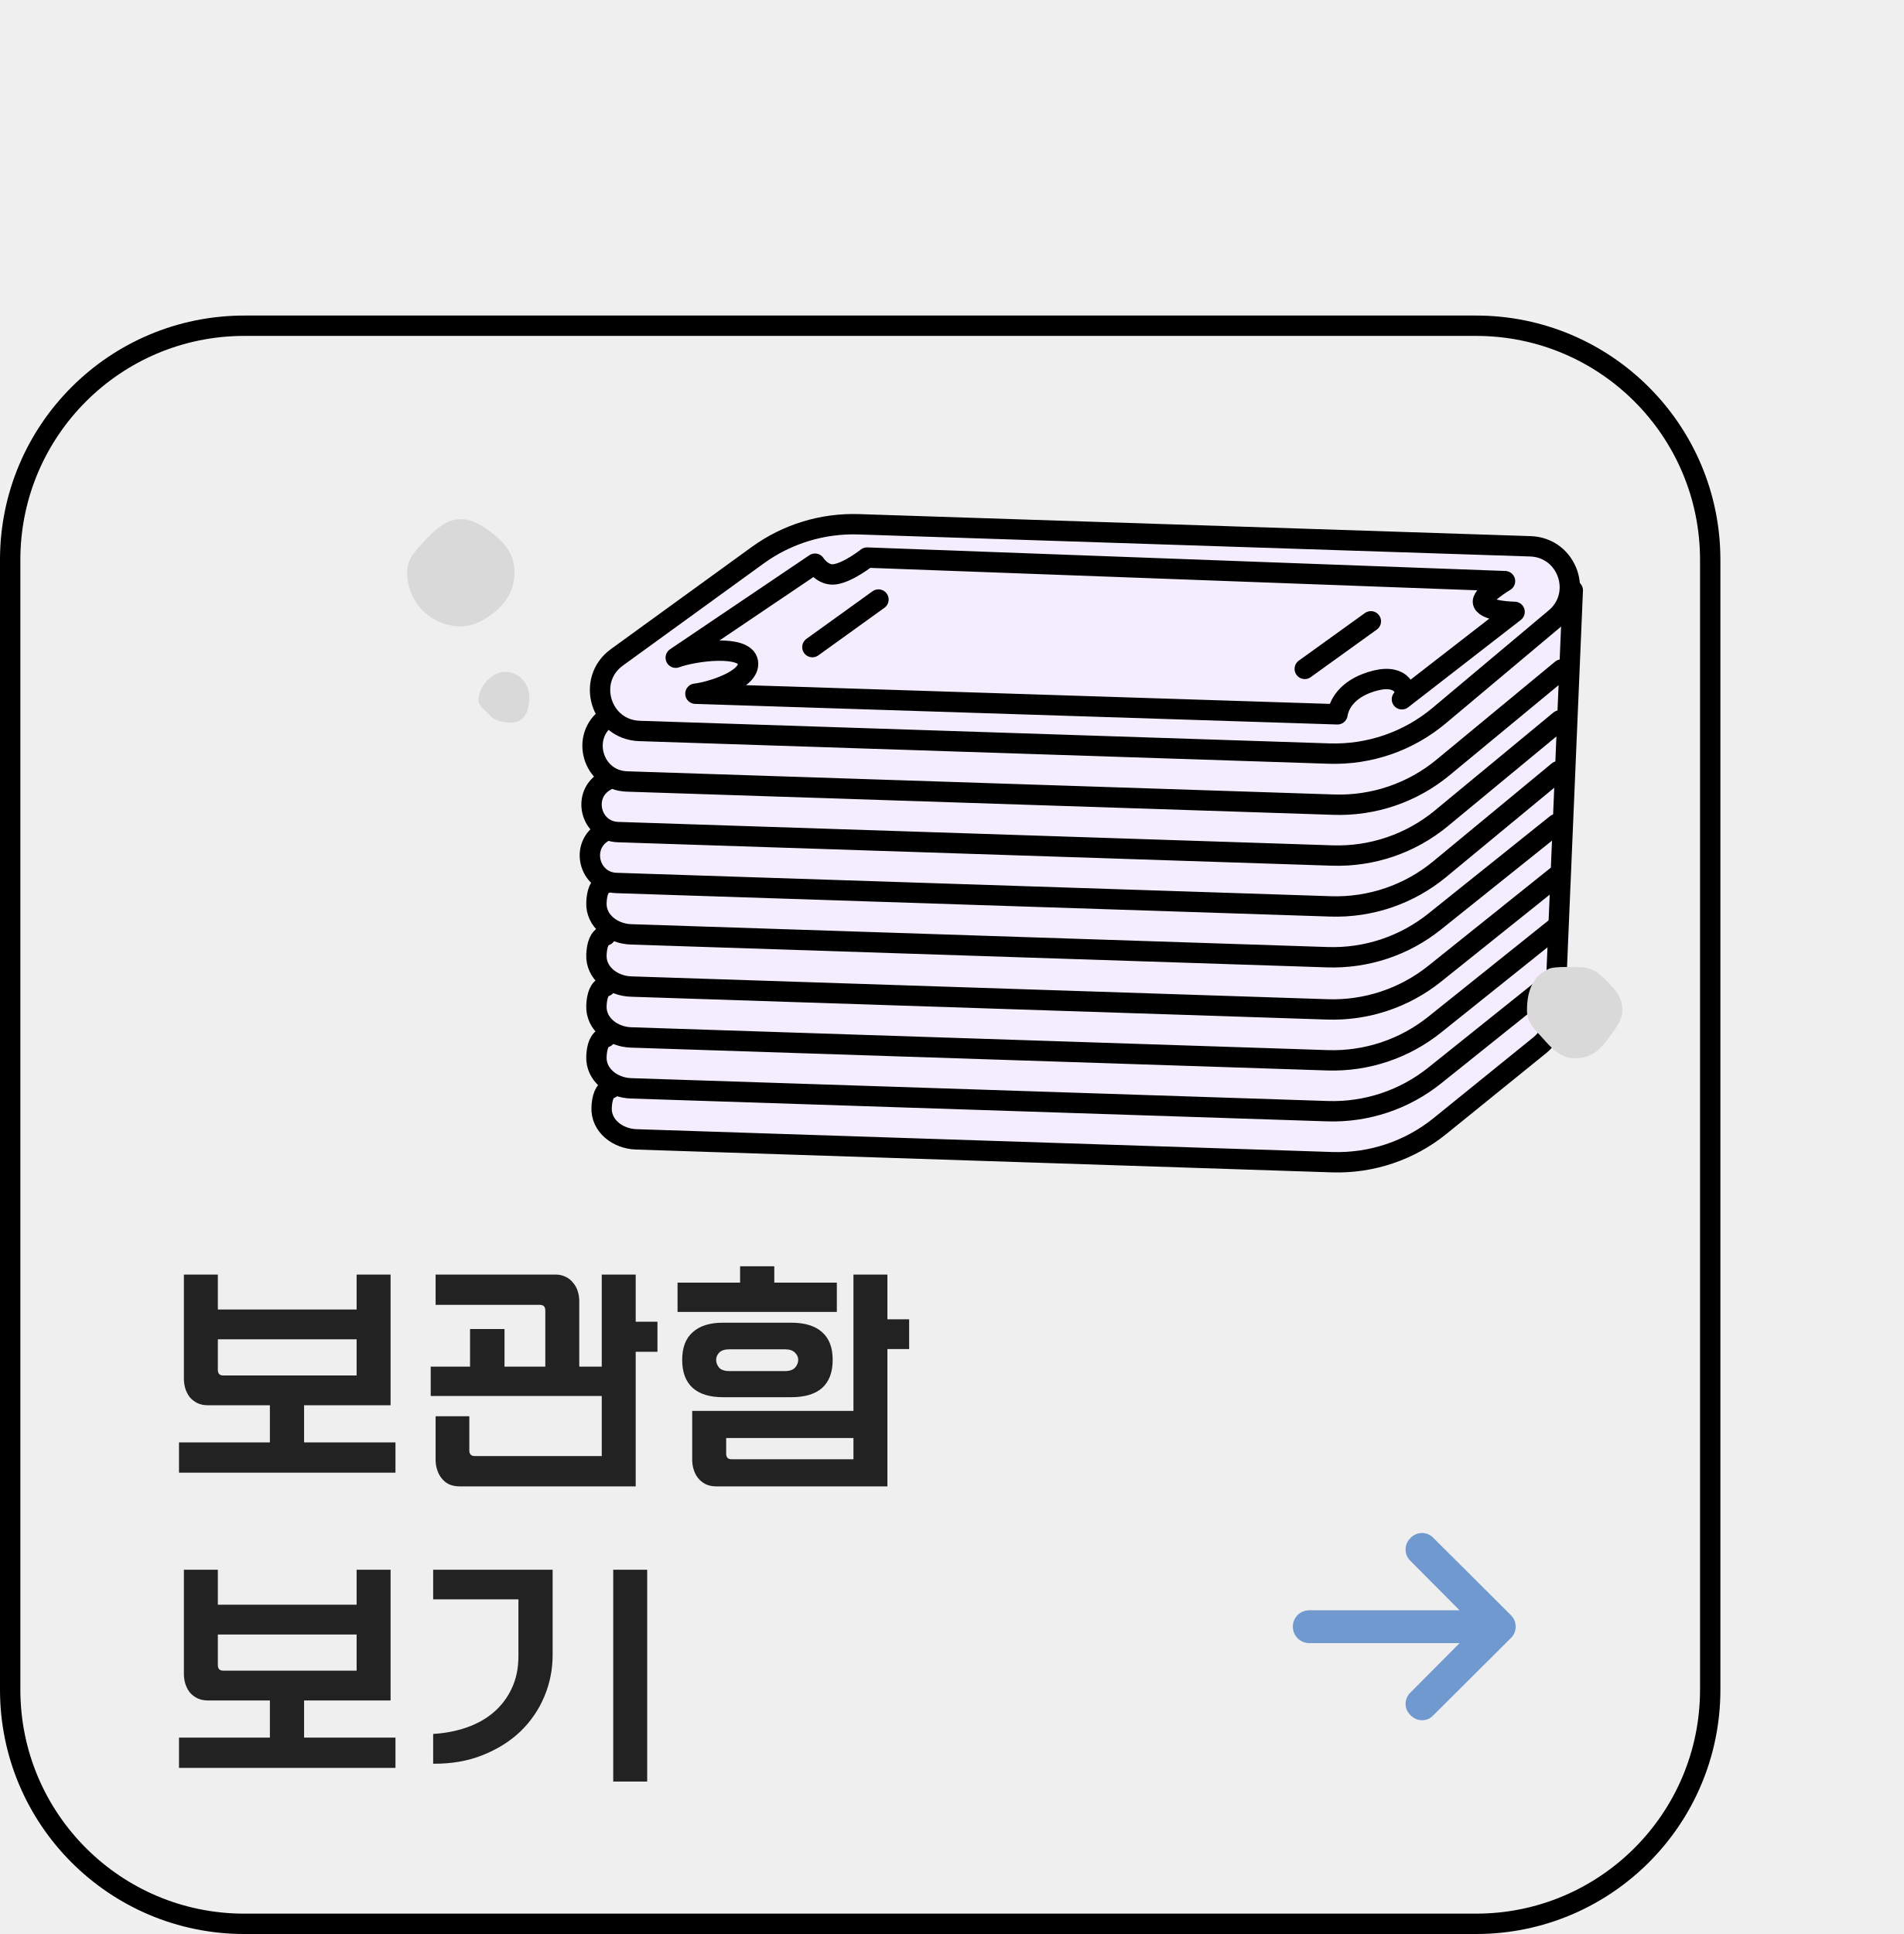
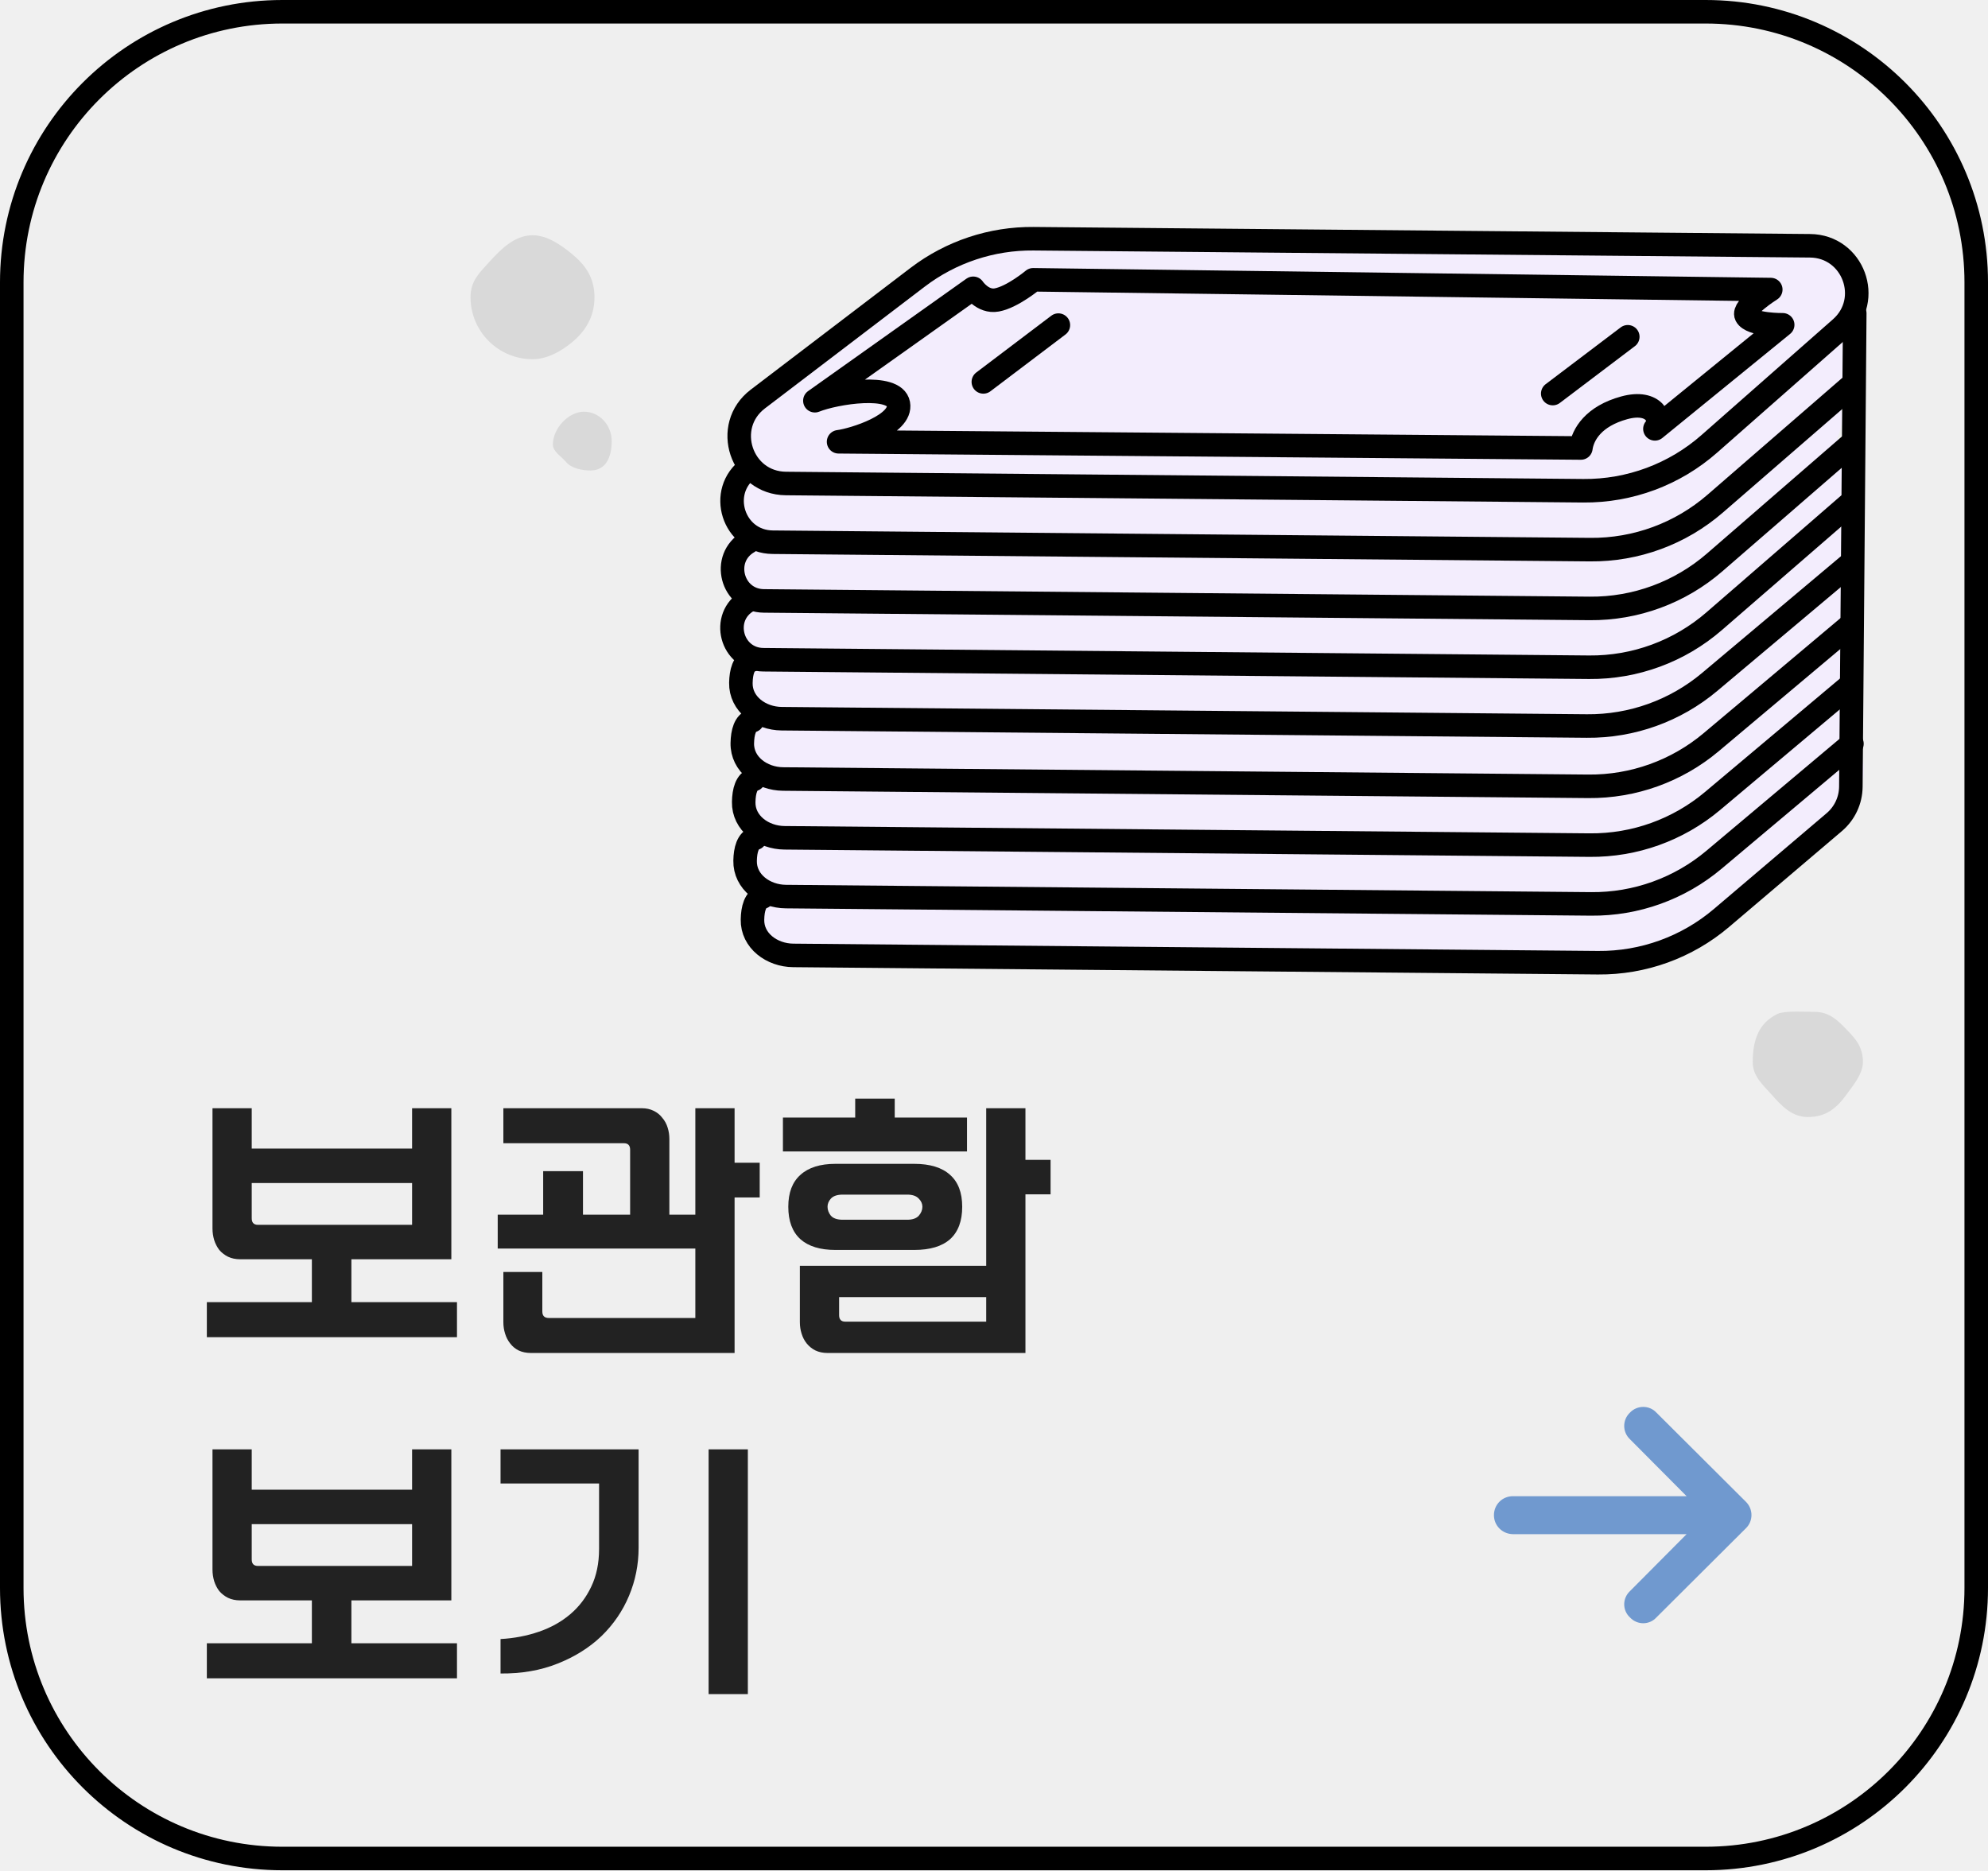
- <svg xmlns="http://www.w3.org/2000/svg" width="187" height="190" viewBox="0 0 187 190" fill="none">
-   <rect x="1" y="32" width="167" height="157" rx="23" fill="#EFEFEF" stroke="black" stroke-width="2" />
-   <path d="M17.584 144.68V141.704H26.512V138.056H20.416C20.032 138.056 19.688 137.984 19.384 137.84C19.096 137.696 18.848 137.504 18.64 137.264C18.448 137.008 18.304 136.728 18.208 136.424C18.112 136.104 18.064 135.776 18.064 135.44V125.216H21.4V128.648H35.032V125.216H38.368V138.056H29.872V141.704H38.848V144.68H17.584ZM35.032 135.128V131.576H21.4V134.576C21.4 134.944 21.576 135.128 21.928 135.128H35.032ZM42.791 128.192V125.216H54.551C54.935 125.216 55.271 125.288 55.559 125.432C55.863 125.576 56.111 125.776 56.303 126.032C56.511 126.272 56.663 126.552 56.759 126.872C56.855 127.176 56.903 127.496 56.903 127.832V134.264H59.111V125.216H62.447V129.848H64.583V132.8H62.447V146.024H45.143C44.743 146.024 44.391 145.952 44.087 145.808C43.799 145.664 43.559 145.464 43.367 145.208C43.175 144.968 43.031 144.688 42.935 144.368C42.839 144.064 42.791 143.744 42.791 143.408V139.136H46.103V142.496C46.103 142.864 46.287 143.048 46.655 143.048H59.111V137.144H42.311V134.264H46.175V130.568H49.559V134.264H53.567V128.744C53.567 128.376 53.391 128.192 53.039 128.192H42.791ZM87.173 125.216V129.608H89.309V132.536H87.173V146.024H70.349C69.965 146.024 69.621 145.952 69.317 145.808C69.029 145.664 68.781 145.464 68.573 145.208C68.381 144.968 68.237 144.688 68.141 144.368C68.045 144.064 67.997 143.744 67.997 143.408V138.608H83.837V125.216H87.173ZM71.021 129.944H77.717C79.061 129.944 80.077 130.256 80.765 130.88C81.453 131.488 81.797 132.392 81.797 133.592C81.797 134.808 81.453 135.728 80.765 136.352C80.077 136.96 79.061 137.264 77.717 137.264H71.021C69.725 137.264 68.733 136.96 68.045 136.352C67.357 135.728 67.013 134.808 67.013 133.592C67.013 132.392 67.357 131.488 68.045 130.88C68.733 130.256 69.725 129.944 71.021 129.944ZM66.557 126.008V128.888H82.205V126.008H76.061V124.4H72.701V126.008H66.557ZM71.861 143.36H83.837V141.272H71.333V142.808C71.333 143.176 71.509 143.36 71.861 143.36ZM71.645 134.696H77.117C77.565 134.696 77.893 134.584 78.101 134.36C78.309 134.12 78.413 133.864 78.413 133.592C78.413 133.336 78.309 133.104 78.101 132.896C77.893 132.672 77.565 132.56 77.117 132.56H71.645C71.181 132.56 70.845 132.672 70.637 132.896C70.445 133.104 70.349 133.336 70.349 133.592C70.349 133.864 70.445 134.12 70.637 134.36C70.845 134.584 71.181 134.696 71.645 134.696ZM17.584 173.68V170.704H26.512V167.056H20.416C20.032 167.056 19.688 166.984 19.384 166.84C19.096 166.696 18.848 166.504 18.64 166.264C18.448 166.008 18.304 165.728 18.208 165.424C18.112 165.104 18.064 164.776 18.064 164.44V154.216H21.4V157.648H35.032V154.216H38.368V167.056H29.872V170.704H38.848V173.68H17.584ZM35.032 164.128V160.576H21.4V163.576C21.4 163.944 21.576 164.128 21.928 164.128H35.032ZM42.551 157.12V154.216H54.287V162.592C54.287 164.016 54.015 165.376 53.471 166.672C52.927 167.968 52.143 169.112 51.119 170.104C50.095 171.08 48.855 171.856 47.399 172.432C45.959 173.008 44.343 173.288 42.551 173.272V170.344C43.703 170.28 44.791 170.072 45.815 169.72C46.839 169.368 47.727 168.872 48.479 168.232C49.231 167.592 49.823 166.816 50.255 165.904C50.703 164.976 50.927 163.904 50.927 162.688V157.12H42.551ZM60.239 154.216H63.575V175.024H60.239V154.216Z" fill="#222222" />
-   <path d="M138.566 151.09C137.91 151.705 137.91 152.744 138.566 153.359L143.379 158.199L128.613 158.199C127.711 158.199 127 158.91 127 159.812C127 160.701 127.711 161.412 128.613 161.426L143.379 161.426L138.566 166.266C137.91 166.881 137.91 167.906 138.566 168.508C139.182 169.164 140.207 169.164 140.809 168.508L148.41 160.934C149.053 160.318 149.053 159.293 148.41 158.664L140.809 151.09C140.207 150.447 139.182 150.447 138.566 151.09Z" fill="#7099CF" />
-   <path d="M74.284 60.104C77.16 58.018 80.65 56.949 84.201 57.065L150.185 59.23C153.852 59.35 155.435 63.932 152.625 66.291L152.575 66.332C153.185 67.481 153.247 68.908 152.588 70.119C154.053 71.325 154.534 73.522 153.522 75.236C154.292 76.596 154.278 78.38 153.181 79.725C154.278 81.12 154.422 83.204 153.18 84.725C154.255 86.091 154.416 88.118 153.256 89.631C154.551 91.179 154.629 93.654 152.855 95.218C154.542 96.722 154.807 99.586 152.776 101.291L141.381 110.856C138.361 113.391 134.511 114.722 130.57 114.592L62.82 112.37C59.145 112.249 57.626 107.709 60.294 105.38C58.807 104.05 58.443 101.66 59.744 99.967C58.578 98.566 58.41 96.41 59.666 94.873C58.569 93.472 58.438 91.376 59.666 89.873C58.684 88.618 58.475 86.805 59.325 85.36C58.669 84.193 58.592 82.716 59.259 81.482C57.447 79.987 57.163 76.971 59.277 75.27C58.412 73.637 58.653 71.437 60.452 70.133L74.284 60.104Z" fill="#F3EDFD" />
-   <path d="M60.602 64.575L74.435 54.544C77.312 52.458 80.801 51.389 84.352 51.506L150.336 53.67C154.003 53.791 155.587 58.373 152.776 60.732L141.381 70.297C138.361 72.832 134.511 74.162 130.57 74.033L62.819 71.811C59.011 71.686 57.518 66.812 60.602 64.575Z" fill="#F3EDFD" stroke="black" stroke-width="2" stroke-linecap="round" stroke-linejoin="round" />
-   <path d="M153.391 65.778L141.759 75.393C138.752 77.879 134.94 79.18 131.041 79.052L61.578 76.773C58.22 76.663 56.953 72.33 59.722 70.428" stroke="black" stroke-width="2" stroke-linecap="round" stroke-linejoin="round" />
-   <path d="M153.227 70.774L141.595 80.389C138.588 82.875 134.776 84.176 130.877 84.048L60.709 81.746C57.973 81.657 57.111 78.01 59.516 76.705" stroke="black" stroke-width="2" stroke-linecap="round" stroke-linejoin="round" />
-   <path d="M153.064 75.772L141.431 85.387C138.424 87.873 134.612 89.174 130.713 89.046L60.545 86.745C57.809 86.655 56.947 83.008 59.353 81.703" stroke="black" stroke-width="2" stroke-linecap="round" stroke-linejoin="round" />
-   <path d="M152.893 80.955L140.933 90.534C137.954 92.921 134.221 94.163 130.406 94.038L61.979 91.793C60.176 91.734 58.511 90.466 58.59 88.664C58.631 87.727 58.869 86.943 59.489 86.776" stroke="black" stroke-width="2" stroke-linecap="round" stroke-linejoin="round" />
-   <path d="M152.893 96.082L140.933 105.661C137.954 108.047 134.221 109.29 130.406 109.165L61.979 106.92C60.176 106.861 58.511 105.593 58.59 103.791C58.631 102.854 58.869 102.07 59.489 101.903" stroke="black" stroke-width="2" stroke-linecap="round" stroke-linejoin="round" />
-   <path d="M152.893 91.082L140.933 100.661C137.954 103.047 134.221 104.29 130.406 104.165L61.979 101.92C60.176 101.861 58.511 100.593 58.59 98.791C58.631 97.854 58.869 97.07 59.489 96.903" stroke="black" stroke-width="2" stroke-linecap="round" stroke-linejoin="round" />
-   <path d="M152.893 86.082L140.933 95.662C137.954 98.047 134.221 99.29 130.406 99.165L61.979 96.92C60.176 96.861 58.511 95.593 58.59 93.791C58.631 92.854 58.869 92.07 59.489 91.903" stroke="black" stroke-width="2" stroke-linecap="round" stroke-linejoin="round" />
-   <path d="M154.5 57.999L152.732 99.749C152.683 100.895 152.145 101.966 151.253 102.688L141.46 110.619C138.471 113.04 134.71 114.302 130.866 114.176L62.488 111.933C60.685 111.874 59.02 110.606 59.099 108.804C59.14 107.867 59.378 107.083 59.999 106.916" stroke="black" stroke-width="2" stroke-linecap="round" stroke-linejoin="round" />
-   <path d="M73.473 65.052C73.187 63.286 68.16 63.949 66.38 64.614L80.062 55.378C80.062 55.378 80.836 56.61 82.042 56.416C83.392 56.2 85.175 54.777 85.175 54.777L147.842 57.093C147.842 57.093 145.373 58.562 145.699 59.252C146.091 60.082 148.783 60.112 148.783 60.112L137.715 68.699C138.429 67.979 137.763 66.199 135.15 66.849C132.537 67.498 131.574 69.013 131.385 70.176L68.312 68.152C69.648 68.011 73.759 66.818 73.473 65.052Z" stroke="black" stroke-width="2" stroke-linecap="round" stroke-linejoin="round" />
-   <path d="M79.803 63.574L86.295 58.899" stroke="black" stroke-width="2" stroke-linecap="round" stroke-linejoin="round" />
-   <path d="M128.171 65.713L134.663 61.038" stroke="black" stroke-width="2" stroke-linecap="round" stroke-linejoin="round" />
-   <path d="M50.537 56.268C50.537 57.921 49.776 59.167 48.585 60.133C47.68 60.868 46.525 61.537 45.268 61.537C42.359 61.537 40 59.178 40 56.268C40 54.906 40.712 54.239 41.561 53.304C42.525 52.242 43.721 51 45.268 51C46.525 51 47.68 51.826 48.585 52.561C49.776 53.527 50.537 54.616 50.537 56.268Z" fill="#D9D9D9" />
-   <path d="M52 68.5C52 69.881 51.498 71 50.194 71C49.473 71 48.544 70.805 48.111 70.265C47.761 69.829 47 69.411 47 68.794C47 67.413 48.335 66 49.639 66C50.943 66 52 67.119 52 68.5Z" fill="#D9D9D9" />
-   <path d="M159.366 99.281C159.366 100.3 158.553 101.244 158 102.013C157.15 103.194 156.25 103.964 154.683 103.964C153.296 103.964 152.418 102.971 151.561 102.013C150.819 101.184 150 100.48 150 99.281C150 97.391 150.534 95.923 152.146 95.183C152.74 94.911 154.572 95.023 155.268 95.023C156.548 95.023 157.3 95.822 158 96.549C158.715 97.291 159.366 97.975 159.366 99.281Z" fill="#D9D9D9" />
+ <svg xmlns="http://www.w3.org/2000/svg" width="169" height="159" viewBox="0 0 169 159" fill="none">
+   <rect x="1" y="1" width="167" height="157" rx="23" fill="#EFEFEF" stroke="black" stroke-width="2" />
+   <path d="M17.584 113.68V110.704H26.512V107.056H20.416C20.032 107.056 19.688 106.984 19.384 106.84C19.096 106.696 18.848 106.504 18.64 106.264C18.448 106.008 18.304 105.728 18.208 105.424C18.112 105.104 18.064 104.776 18.064 104.44V94.216H21.4V97.648H35.032V94.216H38.368V107.056H29.872V110.704H38.848V113.68H17.584ZM35.032 104.128V100.576H21.4V103.576C21.4 103.944 21.576 104.128 21.928 104.128H35.032ZM42.791 97.192V94.216H54.551C54.935 94.216 55.271 94.288 55.559 94.432C55.863 94.576 56.111 94.776 56.303 95.032C56.511 95.272 56.663 95.552 56.759 95.872C56.855 96.176 56.903 96.496 56.903 96.832V103.264H59.111V94.216H62.447V98.848H64.583V101.8H62.447V115.024H45.143C44.743 115.024 44.391 114.952 44.087 114.808C43.799 114.664 43.559 114.464 43.367 114.208C43.175 113.968 43.031 113.688 42.935 113.368C42.839 113.064 42.791 112.744 42.791 112.408V108.136H46.103V111.496C46.103 111.864 46.287 112.048 46.655 112.048H59.111V106.144H42.311V103.264H46.175V99.568H49.559V103.264H53.567V97.744C53.567 97.376 53.391 97.192 53.039 97.192H42.791ZM87.173 94.216V98.608H89.309V101.536H87.173V115.024H70.349C69.965 115.024 69.621 114.952 69.317 114.808C69.029 114.664 68.781 114.464 68.573 114.208C68.381 113.968 68.237 113.688 68.141 113.368C68.045 113.064 67.997 112.744 67.997 112.408V107.608H83.837V94.216H87.173ZM71.021 98.944H77.717C79.061 98.944 80.077 99.256 80.765 99.88C81.453 100.488 81.797 101.392 81.797 102.592C81.797 103.808 81.453 104.728 80.765 105.352C80.077 105.96 79.061 106.264 77.717 106.264H71.021C69.725 106.264 68.733 105.96 68.045 105.352C67.357 104.728 67.013 103.808 67.013 102.592C67.013 101.392 67.357 100.488 68.045 99.88C68.733 99.256 69.725 98.944 71.021 98.944ZM66.557 95.008V97.888H82.205V95.008H76.061V93.4H72.701V95.008H66.557ZM71.861 112.36H83.837V110.272H71.333V111.808C71.333 112.176 71.509 112.36 71.861 112.36ZM71.645 103.696H77.117C77.565 103.696 77.893 103.584 78.101 103.36C78.309 103.12 78.413 102.864 78.413 102.592C78.413 102.336 78.309 102.104 78.101 101.896C77.893 101.672 77.565 101.56 77.117 101.56H71.645C71.181 101.56 70.845 101.672 70.637 101.896C70.445 102.104 70.349 102.336 70.349 102.592C70.349 102.864 70.445 103.12 70.637 103.36C70.845 103.584 71.181 103.696 71.645 103.696ZM17.584 142.68V139.704H26.512V136.056H20.416C20.032 136.056 19.688 135.984 19.384 135.84C19.096 135.696 18.848 135.504 18.64 135.264C18.448 135.008 18.304 134.728 18.208 134.424C18.112 134.104 18.064 133.776 18.064 133.44V123.216H21.4V126.648H35.032V123.216H38.368V136.056H29.872V139.704H38.848V142.68H17.584ZM35.032 133.128V129.576H21.4V132.576C21.4 132.944 21.576 133.128 21.928 133.128H35.032ZM42.551 126.12V123.216H54.287V131.592C54.287 133.016 54.015 134.376 53.471 135.672C52.927 136.968 52.143 138.112 51.119 139.104C50.095 140.08 48.855 140.856 47.399 141.432C45.959 142.008 44.343 142.288 42.551 142.272V139.344C43.703 139.28 44.791 139.072 45.815 138.72C46.839 138.368 47.727 137.872 48.479 137.232C49.231 136.592 49.823 135.816 50.255 134.904C50.703 133.976 50.927 132.904 50.927 131.688V126.12H42.551ZM60.239 123.216H63.575V144.024H60.239V123.216Z" fill="#222222" />
+   <path d="M138.566 120.09C137.91 120.705 137.91 121.744 138.566 122.359L143.379 127.199L128.613 127.199C127.711 127.199 127 127.91 127 128.812C127 129.701 127.711 130.412 128.613 130.426L143.379 130.426L138.566 135.266C137.91 135.881 137.91 136.906 138.566 137.508C139.182 138.164 140.207 138.164 140.809 137.508L148.41 129.934C149.053 129.318 149.053 128.293 148.41 127.664L140.809 120.09C140.207 119.447 139.182 119.447 138.566 120.09Z" fill="#7099CF" />
+   <path d="M50.537 25.268C50.537 26.921 49.776 28.167 48.585 29.133C47.68 29.868 46.525 30.537 45.268 30.537C42.359 30.537 40 28.178 40 25.268C40 23.906 40.712 23.239 41.561 22.304C42.525 21.242 43.721 20 45.268 20C46.525 20 47.68 20.826 48.585 21.561C49.776 22.527 50.537 23.616 50.537 25.268Z" fill="#D9D9D9" />
+   <path d="M52 37.5C52 38.881 51.498 40 50.194 40C49.473 40 48.544 39.804 48.111 39.265C47.761 38.829 47 38.411 47 37.794C47 36.413 48.335 35 49.639 35C50.943 35 52 36.119 52 37.5Z" fill="#D9D9D9" />
+   <path d="M158.366 90.281C158.366 91.3 157.553 92.244 157 93.013C156.15 94.195 155.25 94.964 153.683 94.964C152.296 94.964 151.418 93.971 150.561 93.013C149.819 92.184 149 91.48 149 90.281C149 88.391 149.534 86.923 151.146 86.183C151.74 85.911 153.572 86.023 154.268 86.023C155.548 86.023 156.3 86.822 157 87.549C157.715 88.291 158.366 88.975 158.366 90.281Z" fill="#D9D9D9" />
+   <path d="M77.647 29.079C80.474 26.926 83.936 25.774 87.489 25.806L153.506 26.406C157.175 26.44 158.867 30.983 156.113 33.408L156.064 33.45C156.701 34.584 156.798 36.01 156.168 37.236C157.66 38.408 158.193 40.591 157.222 42.329C158.024 43.671 158.052 45.455 156.987 46.825C158.117 48.193 158.311 50.274 157.106 51.824C158.212 53.164 158.421 55.187 157.297 56.726C158.628 58.243 158.766 60.716 157.03 62.322C158.751 63.785 159.083 66.642 157.094 68.394L145.928 78.227C142.969 80.833 139.152 82.254 135.209 82.218L67.424 81.603C63.749 81.569 62.123 77.066 64.735 74.675C63.216 73.38 62.796 71 64.056 69.276C62.857 67.903 62.639 65.752 63.858 64.186C62.728 62.81 62.547 60.718 63.739 59.187C62.728 57.956 62.476 56.149 63.29 54.686C62.607 53.534 62.496 52.058 63.133 50.808C61.286 49.356 60.931 46.347 63.004 44.598C62.101 42.986 62.29 40.782 64.056 39.436L77.647 29.079Z" fill="#F3EDFD" />
+   <path d="M64.422 33.924L78.013 23.568C80.84 21.415 84.303 20.263 87.856 20.295L153.872 20.895C157.541 20.928 159.233 25.471 156.479 27.897L145.314 37.729C142.355 40.335 138.537 41.756 134.594 41.721L66.81 41.105C63 41.071 61.392 36.233 64.422 33.924Z" fill="#F3EDFD" stroke="black" stroke-width="2" stroke-linecap="round" stroke-linejoin="round" />
+   <path d="M157.214 32.926L145.813 42.814C142.865 45.371 139.086 46.762 135.184 46.727L65.686 46.096C62.327 46.065 60.958 41.763 63.681 39.797" stroke="black" stroke-width="2" stroke-linecap="round" stroke-linejoin="round" />
+   <path d="M157.168 37.924L145.767 47.812C142.82 50.369 139.04 51.76 135.139 51.725L64.936 51.087C62.199 51.062 61.25 47.437 63.624 46.075" stroke="black" stroke-width="2" stroke-linecap="round" stroke-linejoin="round" />
+   <path d="M157.123 42.924L145.722 52.812C142.775 55.369 138.995 56.76 135.093 56.725L64.89 56.087C62.154 56.062 61.205 52.437 63.579 51.075" stroke="black" stroke-width="2" stroke-linecap="round" stroke-linejoin="round" />
+   <path d="M157.076 48.109L145.346 57.97C142.424 60.426 138.721 61.757 134.905 61.722L66.444 61.1C64.64 61.084 62.946 59.856 62.982 58.052C63.001 57.115 63.22 56.325 63.836 56.143" stroke="black" stroke-width="2" stroke-linecap="round" stroke-linejoin="round" />
+   <path d="M157.434 63.232L145.705 73.093C142.783 75.549 139.08 76.88 135.264 76.845L66.802 76.223C64.998 76.207 63.304 74.979 63.341 73.175C63.359 72.238 63.579 71.448 64.195 71.266" stroke="black" stroke-width="2" stroke-linecap="round" stroke-linejoin="round" />
+   <path d="M157.316 58.234L145.586 68.095C142.665 70.551 138.962 71.882 135.145 71.847L66.684 71.225C64.88 71.209 63.186 69.981 63.222 68.177C63.241 67.24 63.46 66.45 64.076 66.268" stroke="black" stroke-width="2" stroke-linecap="round" stroke-linejoin="round" />
+   <path d="M157.197 53.236L145.468 63.097C142.546 65.553 138.843 66.883 135.027 66.849L66.565 66.227C64.761 66.211 63.067 64.983 63.103 63.179C63.122 62.242 63.342 61.452 63.958 61.27" stroke="black" stroke-width="2" stroke-linecap="round" stroke-linejoin="round" />
+   <path d="M157.673 26.634L157.342 66.878C157.332 68.04 156.818 69.141 155.932 69.893L146.349 78.037C143.419 80.528 139.689 81.88 135.842 81.845L67.43 81.224C65.626 81.208 63.932 79.98 63.969 78.176C63.987 77.239 64.207 76.449 64.823 76.267" stroke="black" stroke-width="2" stroke-linecap="round" stroke-linejoin="round" />
+   <path d="M83.594 32.467L89.973 27.639" stroke="black" stroke-width="2" stroke-linecap="round" stroke-linejoin="round" />
+   <path d="M131.999 33.459L138.378 28.631" stroke="black" stroke-width="2" stroke-linecap="round" stroke-linejoin="round" />
+   <g clip-path="url(#clip0_10_2)">
+     <path d="M76.374 34.336C76.047 32.578 71.037 33.359 69.273 34.067L82.732 24.509C82.732 24.509 83.535 25.722 84.737 25.5C86.081 25.252 87.829 23.787 87.829 23.787L150.533 24.617C150.533 24.617 148.101 26.144 148.443 26.826C148.854 27.646 151.546 27.612 151.546 27.612L140.684 36.459C141.381 35.723 140.673 33.959 138.076 34.67C135.48 35.382 134.553 36.919 134.391 38.086L71.288 37.558C72.621 37.386 76.702 36.095 76.374 34.336Z" stroke="black" stroke-width="2" stroke-linecap="round" stroke-linejoin="round" />
+   </g>
+   <defs>
+     <clipPath id="clip0_10_2">
+       <rect width="85" height="18" fill="white" transform="translate(68.0164 23.2578) rotate(-1.35851)" />
+     </clipPath>
+   </defs>
</svg>
